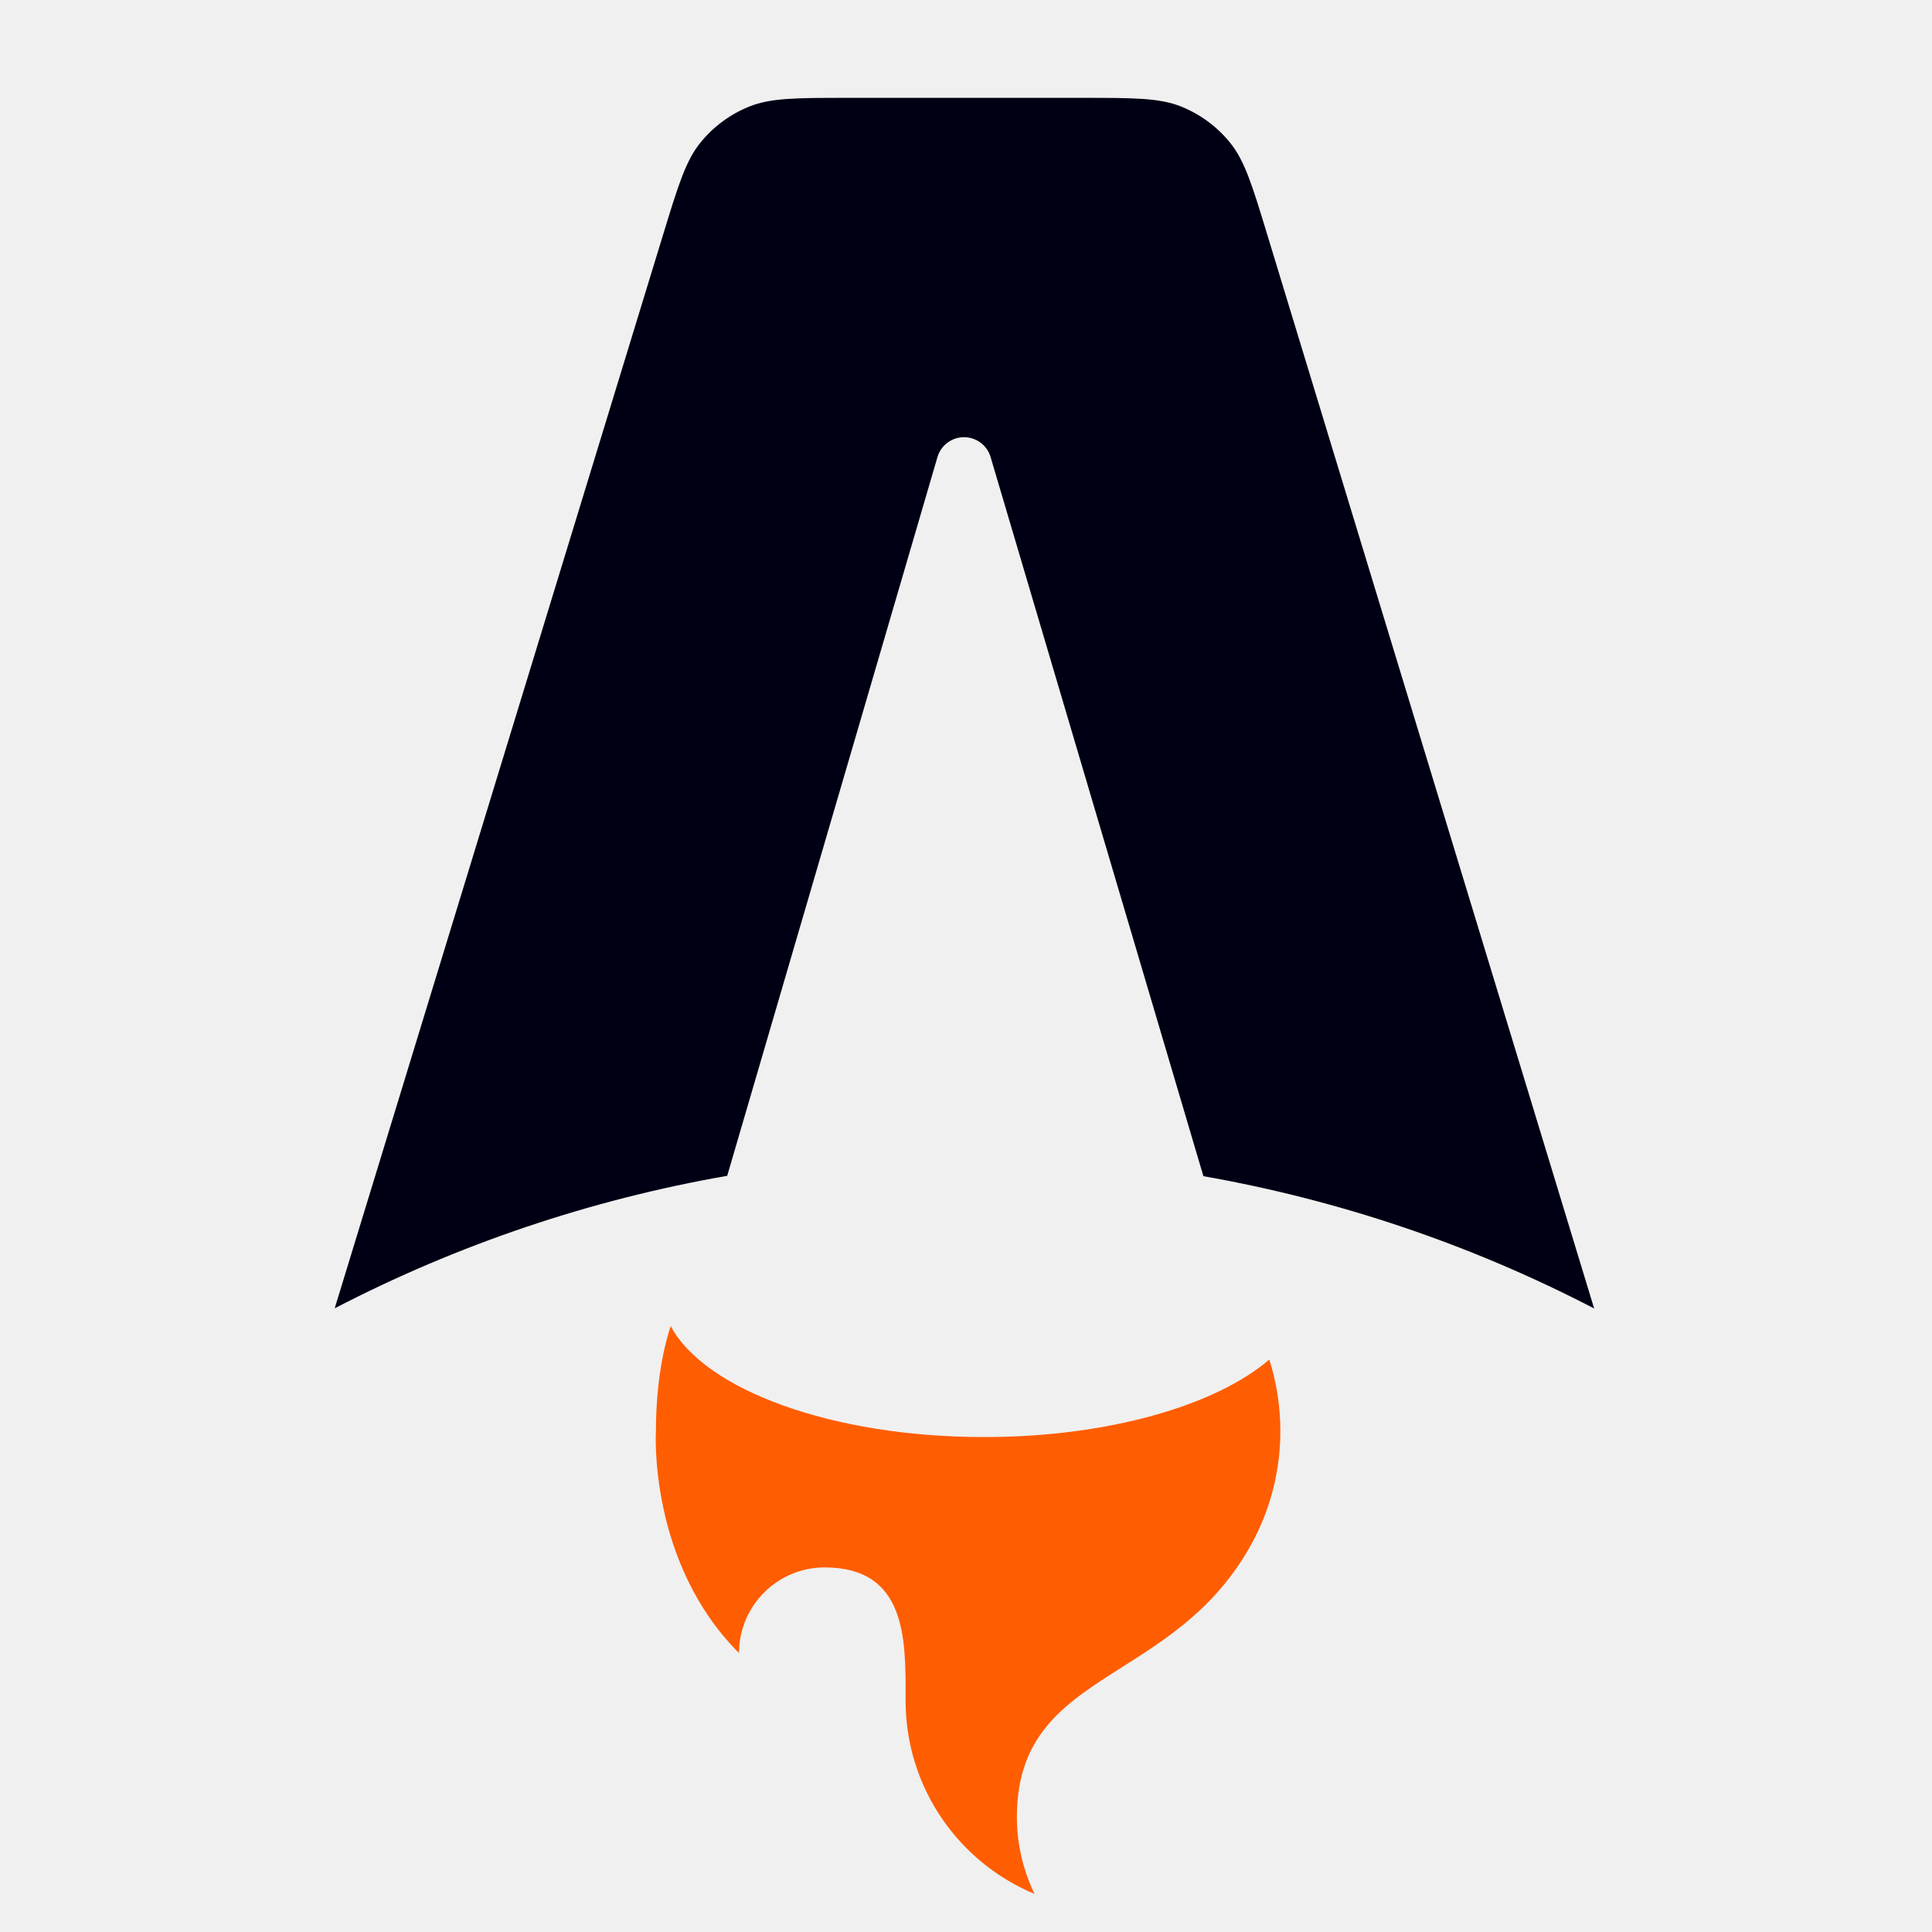
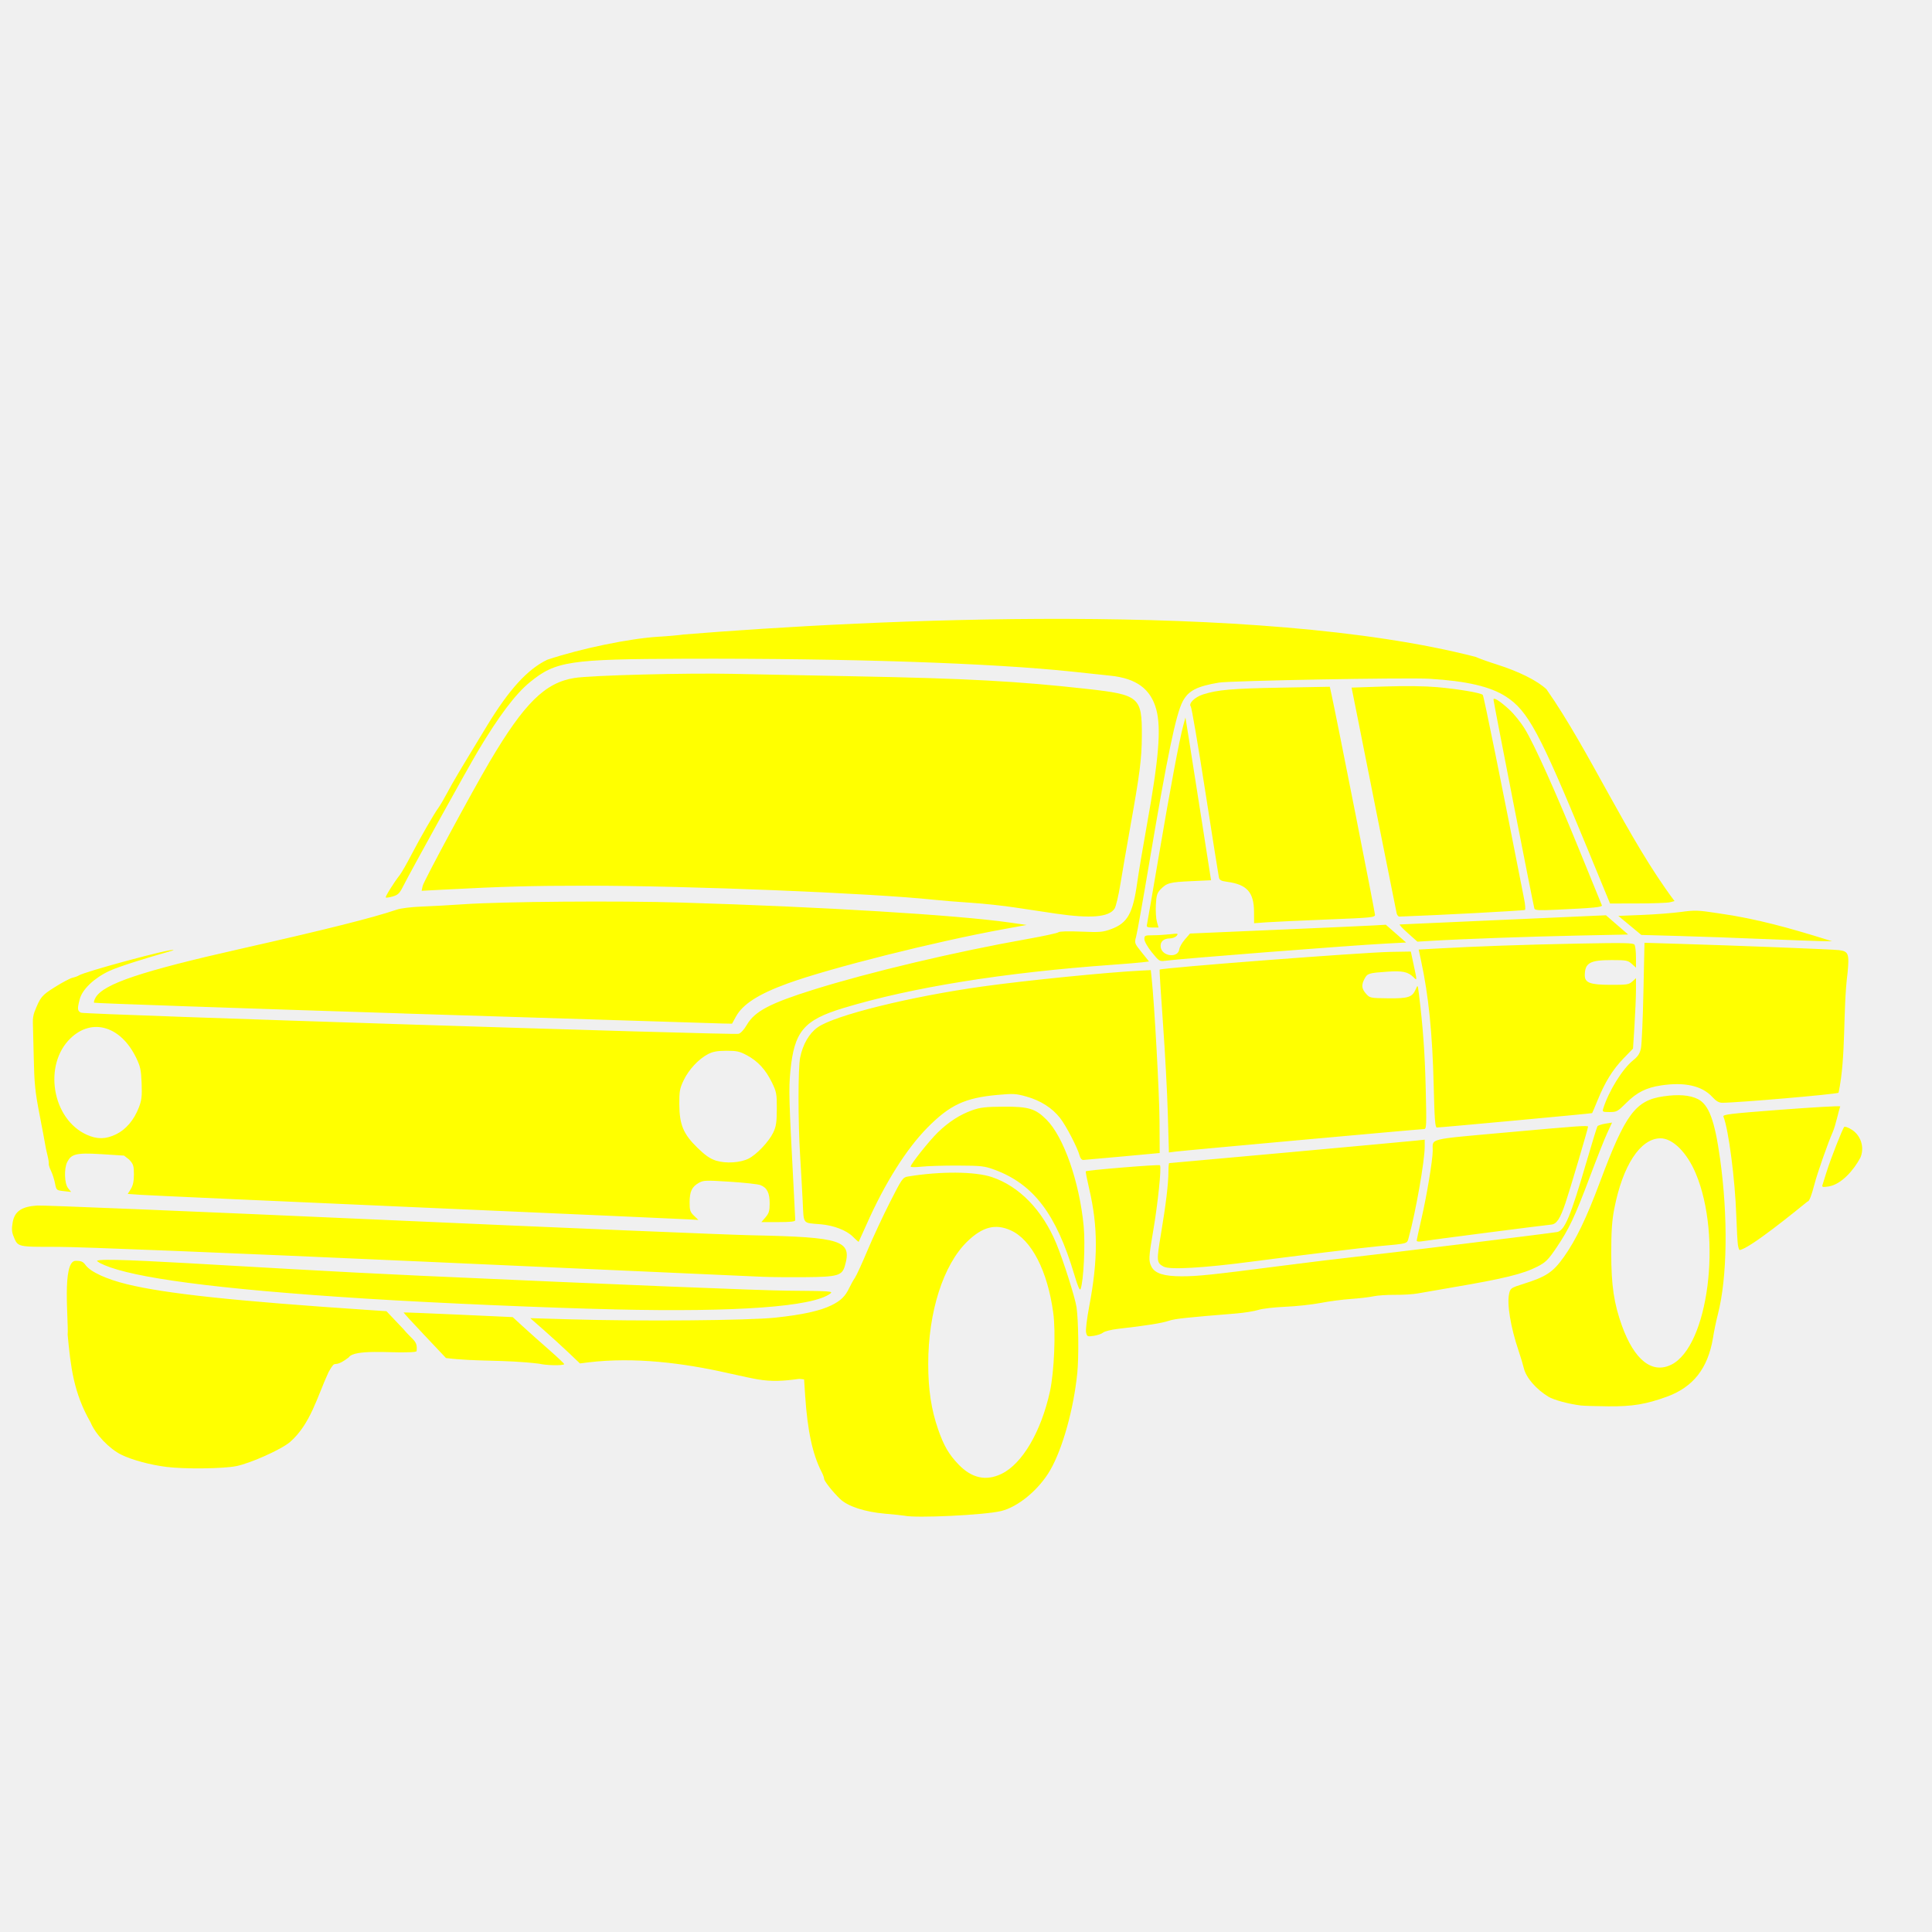
- <svg xmlns="http://www.w3.org/2000/svg" width="256" height="256" fill="none">
+ <svg xmlns="http://www.w3.org/2000/svg" viewBox="0 0 105.833 105.833" width="400" height="400" version="1.1" id="svg131">
  <style>
-         #flame { fill: #FF5D01; }
-         #a { fill: #000014; }
-         @media (prefers-color-scheme: dark) {
-             #a { fill: #fff; }
-         }
-     </style>
-   <path id="a" fill-rule="evenodd" clip-rule="evenodd" d="M163.008 18.929c1.944 2.413 2.935 5.67 4.917 12.181l43.309 142.27a180.277 180.277 0 00-51.778-17.53l-28.198-95.29a3.67 3.67 0 00-7.042.01l-27.857 95.232a180.225 180.225 0 00-52.01 17.557l43.52-142.281c1.99-6.502 2.983-9.752 4.927-12.16a15.999 15.999 0 016.484-4.798c2.872-1.154 6.271-1.154 13.07-1.154h31.085c6.807 0 10.211 0 13.086 1.157a16.004 16.004 0 016.487 4.806z" />
-   <path id="flame" fill-rule="evenodd" clip-rule="evenodd" d="M168.19 180.151c-7.139 6.105-21.39 10.268-37.804 10.268-20.147 0-37.033-6.272-41.513-14.707-1.602 4.835-1.961 10.367-1.961 13.902 0 0-1.056 17.355 11.015 29.426 0-6.268 5.081-11.349 11.349-11.349 10.743 0 10.731 9.373 10.721 16.977v.679c0 11.542 7.054 21.436 17.086 25.606a23.27 23.27 0 01-2.339-10.2c0-11.008 6.463-15.107 13.974-19.87 5.976-3.79 12.616-8.001 17.192-16.449a31.024 31.024 0 003.743-14.82c0-3.299-.513-6.479-1.463-9.463z" />
+ 		path {
+ 			fill: #FFFF00;
+ 		}
+ 		@media ( prefers-color-scheme: dark ) {
+ 			path {
+ 				fill: #FFFF00;
+ 			}
+ 		}
+ 	</style>
+   <defs id="defs128" />
+   <g id="layer1">
+     <path id="path2995" d="m 49.53,83.028 c -0.072,-0.017 -0.546,-0.066 -1.053,-0.11 -1.098,-0.095 -2.03,-0.399 -2.452,-0.801 -0.402,-0.383 -0.882,-0.989 -0.882,-1.115 0,-0.059 -0.06,-0.222 -0.133,-0.364 -0.498,-0.967 -0.776,-2.252 -0.904,-4.184 l -0.059,-0.892 -0.263,-0.029 c -0.89,0.122 -1.508,0.156 -2.259,0.03 -0.205,-0.031 -0.945,-0.186 -1.644,-0.345 -2.459,-0.559 -5.139,-0.89 -7.632,-0.591 l -0.482,0.06 -0.614,-0.585 c -0.338,-0.322 -0.95,-0.88 -1.36,-1.24 l -0.746,-0.655 2.149,0.064 c 3.862,0.115 9.789,0.067 11.28,-0.092 1.49,-0.159 2.45,-0.371 3.076,-0.679 0.507,-0.25 0.753,-0.491 0.969,-0.948 0.088,-0.187 0.227,-0.436 0.309,-0.553 0.082,-0.117 0.389,-0.786 0.683,-1.486 0.294,-0.7 0.848,-1.89 1.231,-2.644 0.659,-1.299 0.71,-1.373 0.982,-1.418 1.779,-0.296 3.684,-0.283 4.613,0.03 1.503,0.508 2.759,1.803 3.522,3.632 0.38,0.911 1.04,2.99 1.111,3.499 0.108,0.769 0.129,2.727 0.04,3.609 -0.198,1.963 -0.799,4.12 -1.477,5.303 -0.613,1.069 -1.759,2.025 -2.699,2.25 -0.921,0.221 -4.672,0.4 -5.307,0.253 z m 5.334,-2.293 c 1.134,-0.547 2.169,-2.31 2.651,-4.515 0.233,-1.068 0.325,-3.252 0.18,-4.31 -0.314,-2.302 -1.19,-4 -2.328,-4.513 -0.838,-0.378 -1.547,-0.196 -2.378,0.609 -1.318,1.276 -2.143,3.864 -2.142,6.717 3.31e-4,1.383 0.167,2.488 0.535,3.554 0.317,0.917 0.589,1.387 1.126,1.946 0.724,0.753 1.506,0.923 2.357,0.512 z M 9.105,80.354 C 8.236,80.245 7.232,79.974 6.656,79.693 5.985,79.365 5.23,78.572 4.959,77.913 4.022,76.278 3.874,74.873 3.705,73.112 3.771,72.433 3.373,69.066 4.145,69.066 c 0.307,0 0.402,0.041 0.548,0.241 0.27,0.367 1.135,0.765 2.263,1.041 2.127,0.52 5.878,0.92 13.283,1.416 l 0.93,0.062 0.926,0.977 c 0.522,0.631 0.79,0.632 0.727,1.195 0.031,0.048 -0.19,0.08 -0.546,0.079 -0.761,0.041 -2.876,-0.181 -3.168,0.276 -0.938,0.717 -0.647,-0.01 -1.111,0.812 -0.629,1.362 -0.98,2.835 -2.109,3.827 -0.488,0.415 -2.179,1.171 -2.956,1.323 -0.732,0.143 -2.836,0.165 -3.826,0.04 z M 86.596,76.991 c -0.678,-0.084 -1.488,-0.304 -1.782,-0.484 -0.68,-0.416 -1.224,-1.053 -1.343,-1.57 -0.039,-0.169 -0.167,-0.594 -0.285,-0.945 -0.442,-1.312 -0.649,-2.575 -0.514,-3.142 0.067,-0.282 0.106,-0.308 0.769,-0.517 1.26,-0.396 1.63,-0.642 2.223,-1.474 0.661,-0.928 1.241,-2.133 1.985,-4.124 1.383,-3.701 1.939,-4.452 3.459,-4.677 0.824,-0.122 1.459,-0.073 1.899,0.148 0.6,0.301 0.923,1.165 1.215,3.256 0.447,3.197 0.4,6.53 -0.12,8.539 -0.097,0.376 -0.217,0.959 -0.267,1.296 -0.283,1.676 -1.09,2.679 -2.498,3.203 -1.172,0.427 -1.918,0.55 -3.25,0.537 -0.675,-0.007 -1.347,-0.027 -1.491,-0.045 z m 4.951,-2.232 c 2.036,-1.006 2.807,-6.995 1.348,-10.472 -0.484,-1.154 -1.262,-1.931 -1.934,-1.931 -1.1,0 -2.072,1.482 -2.534,3.864 -0.124,0.637 -0.165,1.242 -0.165,2.42 0,1.771 0.147,2.764 0.59,3.992 0.676,1.873 1.65,2.641 2.695,2.126 z M 29.533,74.702 C 27.591,74.469 26.129,74.601 24.431,74.392 l -1.17,-1.239 c -0.644,-0.682 -1.162,-1.247 -1.152,-1.257 0.01,-0.01 1.359,0.043 2.998,0.118 l 2.979,0.136 0.57,0.524 c 0.314,0.288 0.956,0.861 1.428,1.273 0.472,0.412 0.841,0.765 0.822,0.784 -0.087,0.084 -1.013,0.065 -1.372,-0.029 z m 29.961,-1.713 c -0.03,-0.132 0.047,-0.772 0.171,-1.422 0.487,-2.553 0.487,-4.361 0,-6.443 -0.119,-0.51 -0.203,-0.942 -0.186,-0.959 0.068,-0.066 4.005,-0.389 4.063,-0.333 0.092,0.089 -0.118,2.128 -0.368,3.574 -0.255,1.476 -0.264,1.671 -0.091,1.994 0.193,0.36 0.691,0.516 1.65,0.515 0.89,-7.56e-4 1.636,-0.079 5.547,-0.584 1.447,-0.187 3.204,-0.4 3.904,-0.475 1.38,-0.147 10.799,-1.306 11.115,-1.367 0.412,-0.08 0.732,-0.845 1.607,-3.841 0.3,-1.027 0.57,-1.904 0.6,-1.95 0.03,-0.046 0.223,-0.111 0.428,-0.144 l 0.373,-0.06 -0.266,0.574 c -0.146,0.315 -0.575,1.399 -0.954,2.408 -0.81,2.16 -1.14,2.858 -1.833,3.88 -0.448,0.66 -0.581,0.792 -1.036,1.027 -0.778,0.401 -1.846,0.663 -4.639,1.137 -0.82,0.139 -1.689,0.29 -1.93,0.335 -0.241,0.045 -0.794,0.079 -1.228,0.075 -0.434,-0.004 -0.967,0.032 -1.184,0.08 -0.217,0.048 -0.77,0.113 -1.228,0.145 -0.458,0.031 -1.208,0.13 -1.667,0.219 -0.458,0.089 -1.327,0.184 -1.93,0.209 -0.609,0.026 -1.272,0.104 -1.491,0.175 -0.217,0.07 -0.77,0.158 -1.228,0.195 -2.684,0.217 -3.324,0.286 -3.64,0.391 -0.418,0.139 -1.226,0.269 -2.788,0.446 -0.375,0.043 -0.75,0.135 -0.833,0.205 -0.083,0.07 -0.316,0.151 -0.517,0.181 -0.348,0.051 -0.369,0.042 -0.42,-0.186 z M 33.656,71.727 C 29.99,71.643 23.947,71.382 20.147,71.144 11.558,70.605 7.295,69.971 5.73,69.306 5.537,69.224 5.436,69.172 5.383,69.126 c -0.924,-0.394 7.985,0.32 17.658,0.758 10.72,0.486 18.573,0.805 20.109,0.818 2.388,0.02 2.51,0.029 2.325,0.165 -0.976,0.716 -5.091,1.016 -11.82,0.861 z m 25.19,-1.914 c -0.992,-3.322 -2.238,-4.956 -4.379,-5.741 -0.541,-0.198 -0.712,-0.217 -1.995,-0.223 -0.772,-0.003 -1.67,0.024 -1.996,0.06 -0.326,0.036 -0.592,0.034 -0.592,-0.006 0,-0.132 1.019,-1.413 1.489,-1.871 0.587,-0.572 1.217,-0.978 1.888,-1.215 0.439,-0.155 0.723,-0.187 1.711,-0.194 1.372,-0.009 1.746,0.104 2.351,0.707 0.946,0.944 1.805,3.402 2.04,5.834 0.095,0.987 -0.004,3.015 -0.169,3.446 -0.044,0.114 -0.146,-0.121 -0.348,-0.797 z m -17.032,0.13 c -0.41,-0.018 -8.817,-0.394 -18.683,-0.836 C 12.158,68.615 4.407,68.302 3.165,68.302 c -2.253,0 -2.181,0.018 -2.431,-0.598 -0.089,-0.218 -0.099,-0.41 -0.04,-0.743 0.108,-0.609 0.493,-0.871 1.357,-0.923 0.327,-0.02 8.726,0.328 18.665,0.772 9.939,0.445 19.157,0.831 20.483,0.858 4.933,0.101 5.483,0.282 5.083,1.674 -0.154,0.537 -0.399,0.606 -2.188,0.62 -0.844,0.007 -1.871,-0.002 -2.281,-0.02 z m 21.939,-0.553 c -0.401,-0.212 -0.408,-0.3 -0.152,-1.824 0.266,-1.584 0.403,-2.728 0.405,-3.405 0.001,-0.245 0.019,-0.446 0.041,-0.446 0.093,0 13.119,-1.188 13.536,-1.235 l 0.461,-0.051 v 0.385 c 0,0.783 -0.5,3.62 -0.876,4.974 -0.099,0.355 0.001,0.326 -1.624,0.475 -0.817,0.075 -4.497,0.522 -7.018,0.853 -2.605,0.342 -4.443,0.448 -4.772,0.273 z m 31.448,-1.194 c -0.024,-0.152 -0.063,-0.868 -0.088,-1.592 -0.067,-1.993 -0.424,-4.74 -0.706,-5.439 -0.046,-0.114 0.359,-0.162 3.102,-0.372 1.735,-0.133 3.219,-0.218 3.297,-0.188 -0.089,0.246 -0.251,1.042 -0.405,1.395 -0.263,0.592 -0.847,2.257 -1.002,2.853 -0.167,0.646 -0.303,0.987 -0.384,0.963 -0.588,0.476 -3.175,2.593 -3.717,2.657 -0.03,0 -0.074,-0.124 -0.097,-0.276 z M 46.726,67.749 c -0.357,-0.356 -1.052,-0.624 -1.784,-0.686 -1.002,-0.085 -0.908,0.04 -0.973,-1.287 -0.032,-0.643 -0.095,-1.767 -0.141,-2.498 -0.114,-1.812 -0.114,-4.767 0.001,-5.337 0.148,-0.732 0.492,-1.329 0.957,-1.662 0.92,-0.659 5.074,-1.688 9.048,-2.242 2.396,-0.334 6.847,-0.779 8.703,-0.87 l 0.501,-0.025 0.046,0.425 c 0.151,1.384 0.423,6.299 0.432,7.812 l 0.011,1.782 -2.018,0.187 c -1.11,0.103 -2.082,0.19 -2.162,0.193 -0.087,0.004 -0.168,-0.087 -0.204,-0.228 -0.111,-0.431 -0.746,-1.656 -1.077,-2.075 -0.433,-0.549 -1.064,-0.951 -1.838,-1.169 -0.575,-0.162 -0.715,-0.17 -1.595,-0.09 -1.776,0.162 -2.603,0.549 -3.83,1.792 -1.157,1.172 -2.333,3.043 -3.334,5.3 -0.228,0.514 -0.422,0.943 -0.431,0.954 -0.009,0.011 -0.15,-0.113 -0.313,-0.276 z m 30.88,0.215 c 0,-0.044 0.122,-0.606 0.27,-1.25 0.284,-1.229 0.605,-3.172 0.608,-3.677 0.004,-0.695 -0.358,-0.605 4.062,-1.005 3.928,-0.355 4.446,-0.392 4.446,-0.313 0,0.103 -1.001,3.484 -1.238,4.183 -0.297,0.876 -0.491,1.163 -0.793,1.182 -0.231,0.014 -6.738,0.854 -7.113,0.919 -0.133,0.023 -0.241,0.005 -0.241,-0.038 z M 41.934,66.682 c 0.189,-0.217 0.227,-0.347 0.227,-0.767 0,-0.572 -0.146,-0.859 -0.509,-0.998 -0.13,-0.05 -0.881,-0.133 -1.668,-0.183 -1.336,-0.086 -1.449,-0.082 -1.71,0.066 -0.374,0.211 -0.497,0.475 -0.498,1.068 -0.001,0.428 0.031,0.526 0.24,0.727 l 0.241,0.232 -0.482,-0.029 C 37.51,66.781 30.799,66.484 22.862,66.136 14.926,65.788 8.109,65.48 7.715,65.452 l -0.718,-0.051 0.169,-0.269 c 0.119,-0.189 0.169,-0.425 0.17,-0.798 2.634e-4,-0.465 -0.031,-0.563 -0.255,-0.807 L 6.796,63.303 5.53,63.222 c -1.414,-0.091 -1.625,0.018 -1.842,0.424 -0.187,0.35 -0.162,1.19 0.043,1.442 l 0.167,0.206 -0.406,-0.045 C 3.091,65.203 3.086,65.198 3.013,64.82 2.972,64.61 2.874,64.304 2.795,64.141 2.715,63.977 2.659,63.799 2.671,63.745 2.682,63.69 2.649,63.48 2.598,63.278 2.547,63.075 2.491,62.814 2.475,62.697 2.458,62.58 2.318,61.835 2.164,61.041 1.924,59.81 1.878,59.354 1.849,57.941 c -0.019,-0.911 -0.041,-1.79 -0.049,-1.953 -0.008,-0.163 0.031,-0.412 0.087,-0.552 0.331,-0.833 0.388,-0.903 1.119,-1.364 0.398,-0.251 0.834,-0.482 0.97,-0.514 0.136,-0.031 0.286,-0.085 0.334,-0.12 0.277,-0.199 5.056,-1.49 5.155,-1.394 0.019,0.018 0.228,-0.036 -0.348,0.126 -0.999,0.281 -2.566,0.755 -3.141,1.024 -0.818,0.383 -1.469,1.004 -1.607,1.536 -0.141,0.54 -0.131,0.642 0.066,0.745 0.187,0.097 35.692,1.236 36.022,1.156 0.119,-0.029 0.3,-0.226 0.461,-0.502 0.425,-0.729 1.268,-1.173 3.639,-1.915 3.068,-0.96 7.773,-2.075 11.677,-2.768 0.913,-0.162 1.698,-0.332 1.746,-0.378 0.052,-0.051 0.534,-0.064 1.235,-0.035 1.039,0.043 1.197,0.03 1.652,-0.137 0.898,-0.33 1.192,-0.856 1.429,-2.552 0.075,-0.537 0.313,-1.951 0.527,-3.142 0.655,-3.632 0.793,-5.309 0.519,-6.33 -0.302,-1.128 -1.088,-1.71 -2.509,-1.858 -0.258,-0.027 -1.18,-0.125 -2.049,-0.218 -4.428,-0.474 -12.307,-0.738 -21.234,-0.711 -6.372,0.019 -7.11,0.131 -8.529,1.29 -0.785,0.641 -1.702,1.859 -2.842,3.773 -0.609,1.023 -3.676,6.568 -4.106,7.422 -0.184,0.367 -0.276,0.455 -0.558,0.537 -0.186,0.054 -0.358,0.079 -0.382,0.055 -0.042,-0.041 0.433,-0.802 0.776,-1.243 0.091,-0.117 0.375,-0.614 0.631,-1.104 0.521,-0.997 1.222,-2.214 1.48,-2.57 0.094,-0.129 0.32,-0.517 0.504,-0.863 0.289,-0.545 0.62,-1.102 2.14,-3.603 1.218,-2.005 2.228,-3.115 3.312,-3.638 1.883,-0.627 4.49,-1.157 6.044,-1.259 0.507,-0.027 1.158,-0.085 1.447,-0.127 10.228,-0.826 31.398,-1.861 43.375,1.231 0.143,0.072 0.669,0.26 1.169,0.419 1.199,0.38 2.205,0.883 2.703,1.352 2.366,3.378 4.458,8.204 7.016,11.603 l -0.245,0.064 c -0.135,0.035 -0.93,0.065 -1.767,0.066 l -1.522,0.003 -1.294,-3.142 c -2.564,-6.224 -3.204,-7.416 -4.403,-8.19 -0.855,-0.553 -2.146,-0.854 -4.198,-0.979 -1.194,-0.073 -10.907,0.104 -11.535,0.211 -1.207,0.204 -1.668,0.444 -1.978,1.027 -0.373,0.704 -0.849,3.004 -1.836,8.866 -0.338,2.009 -0.66,3.815 -0.715,4.015 -0.099,0.359 -0.096,0.369 0.303,0.866 l 0.403,0.502 -0.369,0.045 c -0.203,0.025 -0.941,0.086 -1.641,0.136 -5.96,0.427 -11.004,1.238 -14.743,2.373 -2.164,0.657 -2.685,1.278 -2.894,3.456 -0.096,0.999 -0.082,1.483 0.183,6.483 0.046,0.864 0.084,1.619 0.084,1.677 6.29e-4,0.078 -0.243,0.106 -0.928,0.106 H 41.707 l 0.227,-0.261 z m -0.932,-3.212 c 0.443,-0.219 1.12,-0.934 1.356,-1.431 0.158,-0.332 0.192,-0.563 0.195,-1.296 0.003,-0.826 -0.017,-0.933 -0.272,-1.454 -0.344,-0.702 -0.765,-1.159 -1.365,-1.481 -0.4,-0.215 -0.557,-0.249 -1.123,-0.248 -0.502,0.002 -0.741,0.045 -1.009,0.184 -0.512,0.266 -1.053,0.845 -1.332,1.428 -0.215,0.448 -0.244,0.606 -0.24,1.316 0.006,1.123 0.221,1.637 1,2.392 0.434,0.421 0.694,0.6 1.017,0.7 0.536,0.165 1.314,0.117 1.774,-0.11 z M 6.356,62.137 C 6.898,61.875 7.335,61.362 7.604,60.672 7.76,60.271 7.785,60.054 7.758,59.343 7.73,58.61 7.689,58.418 7.456,57.938 6.614,56.204 5.04,55.74 3.862,56.878 2.355,58.334 2.853,61.3 4.748,62.158 c 0.575,0.26 1.038,0.254 1.609,-0.021 z m 93.477,2.777 c 0.024,-0.074 0.127,-0.403 0.229,-0.73 0.223,-0.712 0.866,-2.348 0.963,-2.452 0.038,-0.041 0.24,0.037 0.448,0.172 0.532,0.374 0.649,1.039 0.434,1.516 -0.351,0.659 -1.022,1.454 -1.73,1.572 -0.33,0.049 -0.381,0.037 -0.345,-0.078 z M 63.972,61.024 c -0.032,-1.158 -0.152,-3.405 -0.267,-4.993 -0.115,-1.588 -0.197,-2.9 -0.182,-2.916 0.091,-0.098 11.111,-0.945 12.643,-0.971 l 1.117,-0.019 0.155,0.722 c 0.195,0.91 0.196,0.881 -0.016,0.676 -0.302,-0.292 -0.602,-0.353 -1.444,-0.294 -1.008,0.071 -1.072,0.091 -1.229,0.385 -0.183,0.343 -0.163,0.546 0.081,0.822 0.207,0.233 0.232,0.239 1.206,0.25 1.109,0.013 1.325,-0.057 1.515,-0.494 0.111,-0.256 0.112,-0.256 0.173,0.24 0.223,1.795 0.328,3.237 0.375,5.189 0.051,2.087 0.044,2.229 -0.099,2.229 -0.202,0 -13.143,1.173 -13.609,1.234 l -0.359,0.047 z m 14.565,-1.532 c -0.069,-2.887 -0.279,-4.961 -0.702,-6.912 l -0.122,-0.564 0.974,-0.055 c 2.116,-0.12 4.798,-0.214 7.715,-0.271 2.583,-0.05 3.069,-0.041 3.135,0.06 0.043,0.066 0.079,0.376 0.08,0.689 l 0.002,0.569 -0.232,-0.208 c -0.214,-0.192 -0.3,-0.208 -1.101,-0.208 -1.194,0 -1.469,0.156 -1.473,0.836 -0.002,0.406 0.295,0.517 1.397,0.52 0.911,0.003 1.022,-0.014 1.206,-0.182 l 0.203,-0.185 -0.002,0.673 c -0.002,0.37 -0.038,1.239 -0.082,1.93 l -0.08,1.257 -0.526,0.544 c -0.588,0.609 -1.006,1.284 -1.417,2.292 -0.152,0.374 -0.286,0.688 -0.297,0.699 -0.021,0.021 -8.304,0.788 -8.505,0.788 -0.096,0 -0.129,-0.444 -0.173,-2.272 z m 9.287,1.231 c 0.302,-0.958 1.053,-2.17 1.631,-2.635 0.272,-0.219 0.374,-0.375 0.434,-0.662 0.043,-0.207 0.105,-1.592 0.136,-3.078 l 0.058,-2.703 1.719,0.052 c 3.368,0.101 8.567,0.305 8.934,0.35 0.523,0.064 0.572,0.193 0.472,1.246 -0.268,2.063 -0.07,4.553 -0.493,6.564 -0.021,0.076 -5.61,0.558 -6.385,0.551 -0.168,-0.002 -0.329,-0.096 -0.518,-0.304 -0.567,-0.625 -1.516,-0.843 -2.82,-0.646 -0.817,0.123 -1.329,0.381 -1.913,0.965 -0.464,0.463 -0.52,0.494 -0.905,0.494 -0.385,0 -0.407,-0.012 -0.35,-0.191 v 6e-5 z M 22.129,55.517 C 12.824,55.222 5.186,54.956 5.157,54.928 c -0.029,-0.029 0.005,-0.153 0.077,-0.278 0.439,-0.757 2.489,-1.444 8.047,-2.697 4.551,-1.027 7.163,-1.683 8.441,-2.12 0.236,-0.081 0.801,-0.15 1.404,-0.173 0.555,-0.021 1.561,-0.076 2.237,-0.124 2.135,-0.15 8.473,-0.2 11.974,-0.094 7.65,0.231 15.053,0.68 17.939,1.089 l 0.965,0.137 -1.272,0.232 c -3.748,0.683 -9.517,2.134 -11.829,2.975 -1.588,0.577 -2.454,1.133 -2.826,1.812 l -0.213,0.389 -0.526,-0.01 c -0.29,-0.005 -8.14,-0.252 -17.444,-0.547 z m 40.967,-3.35 c -0.236,-0.295 -0.408,-0.598 -0.408,-0.721 0,-0.199 0.028,-0.212 0.461,-0.213 0.253,-3.21e-4 0.678,-0.026 0.943,-0.056 0.443,-0.051 0.473,-0.044 0.362,0.086 -0.066,0.078 -0.226,0.141 -0.356,0.141 -0.355,0 -0.552,0.178 -0.518,0.469 0.062,0.522 0.958,0.631 1.02,0.124 0.014,-0.116 0.152,-0.357 0.307,-0.535 l 0.281,-0.324 4.693,-0.202 c 2.581,-0.111 4.995,-0.219 5.363,-0.241 l 0.67,-0.039 0.556,0.487 0.556,0.487 -1.138,0.06 c -1.956,0.103 -11.224,0.825 -12.068,0.941 -0.3,0.041 -0.336,0.018 -0.724,-0.465 z M 77.118,51.114 c -0.289,-0.258 -0.487,-0.471 -0.439,-0.473 0.048,-0.003 2.609,-0.117 5.691,-0.254 l 5.603,-0.249 0.608,0.527 0.608,0.527 -2.79,0.058 c -2.656,0.055 -6.4,0.19 -8.009,0.288 l -0.746,0.045 z m 19.518,0.325 c -1.423,-0.06 -3.519,-0.136 -4.657,-0.167 l -2.069,-0.057 -0.63,-0.522 -0.63,-0.522 1.296,-0.051 c 0.713,-0.028 1.674,-0.102 2.135,-0.164 0.776,-0.105 0.932,-0.099 2.061,0.075 2.105,0.294 3.987,0.837 5.871,1.422 l 0.351,0.107 -0.57,-0.006 c -0.314,-0.004 -1.735,-0.056 -3.158,-0.116 z M 62.827,50.661 c 0.019,-0.082 0.314,-1.792 0.655,-3.8 0.628,-3.7 1.128,-6.361 1.34,-7.134 l 0.116,-0.425 0.197,1.231 c 0.108,0.677 0.424,2.684 0.701,4.459 l 0.504,3.227 -1.105,0.051 c -1.167,0.054 -1.32,0.095 -1.668,0.456 -0.182,0.188 -0.223,0.328 -0.25,0.841 -0.018,0.338 0.008,0.756 0.057,0.929 l 0.089,0.313 h -0.336 c -0.274,0 -0.329,-0.027 -0.301,-0.149 z M 68.694,49.948 c -0.005,-1.07 -0.386,-1.497 -1.466,-1.642 -0.333,-0.045 -0.425,-0.093 -0.458,-0.242 -0.023,-0.102 -0.359,-2.227 -0.747,-4.722 -0.388,-2.495 -0.745,-4.582 -0.792,-4.638 -0.143,-0.166 0.221,-0.523 0.683,-0.668 0.797,-0.251 1.574,-0.318 4.243,-0.367 l 2.688,-0.049 0.101,0.458 c 0.251,1.135 2.375,11.893 2.375,12.032 0,0.146 -0.174,0.163 -2.61,0.259 -1.435,0.057 -2.926,0.126 -3.312,0.153 l -0.702,0.05 z m -10.875,0.096 c -0.579,-0.084 -1.57,-0.233 -2.202,-0.33 -0.632,-0.098 -1.718,-0.215 -2.412,-0.26 -0.695,-0.045 -1.618,-0.121 -2.053,-0.167 -3.399,-0.363 -13.486,-0.771 -19.036,-0.769 -3.012,6.43e-4 -4.595,0.045 -7.931,0.221 l -1.088,0.058 0.054,-0.261 c 0.053,-0.258 2.731,-5.222 3.699,-6.857 1.873,-3.163 3.012,-4.284 4.616,-4.54 0.911,-0.145 6.162,-0.282 8.677,-0.226 1.279,0.028 4.298,0.089 6.711,0.135 6.107,0.116 8.892,0.267 12.676,0.688 2.89,0.321 3.033,0.444 3.019,2.585 -0.008,1.267 -0.106,2.028 -0.647,5.053 -0.188,1.051 -0.426,2.427 -0.528,3.057 -0.103,0.631 -0.246,1.236 -0.32,1.345 -0.315,0.468 -1.297,0.55 -3.234,0.269 z m 18.687,-0.021 c -0.025,-0.105 -0.482,-2.389 -1.016,-5.074 -0.534,-2.686 -1.079,-5.423 -1.211,-6.083 l -0.241,-1.2 1.803,-0.06 c 1.16,-0.039 2.195,-0.025 2.9,0.037 1.145,0.101 2.362,0.308 2.483,0.421 0.056,0.052 0.993,4.679 2.268,11.194 0.057,0.292 0.078,0.555 0.046,0.586 -0.042,0.04 -4.827,0.295 -6.879,0.366 -0.059,0.002 -0.129,-0.082 -0.154,-0.187 z m 7.547,-0.248 c -0.053,-0.151 -2.241,-11.33 -2.241,-11.449 0,-0.15 0.34,0.064 0.863,0.542 0.26,0.238 0.646,0.718 0.857,1.067 0.543,0.898 1.669,3.404 3.016,6.712 0.637,1.565 1.177,2.889 1.2,2.943 0.044,0.104 -0.426,0.149 -2.537,0.246 -0.887,0.041 -1.127,0.028 -1.158,-0.061 z" style="stroke-width:0.086" />
+   </g>
</svg>
